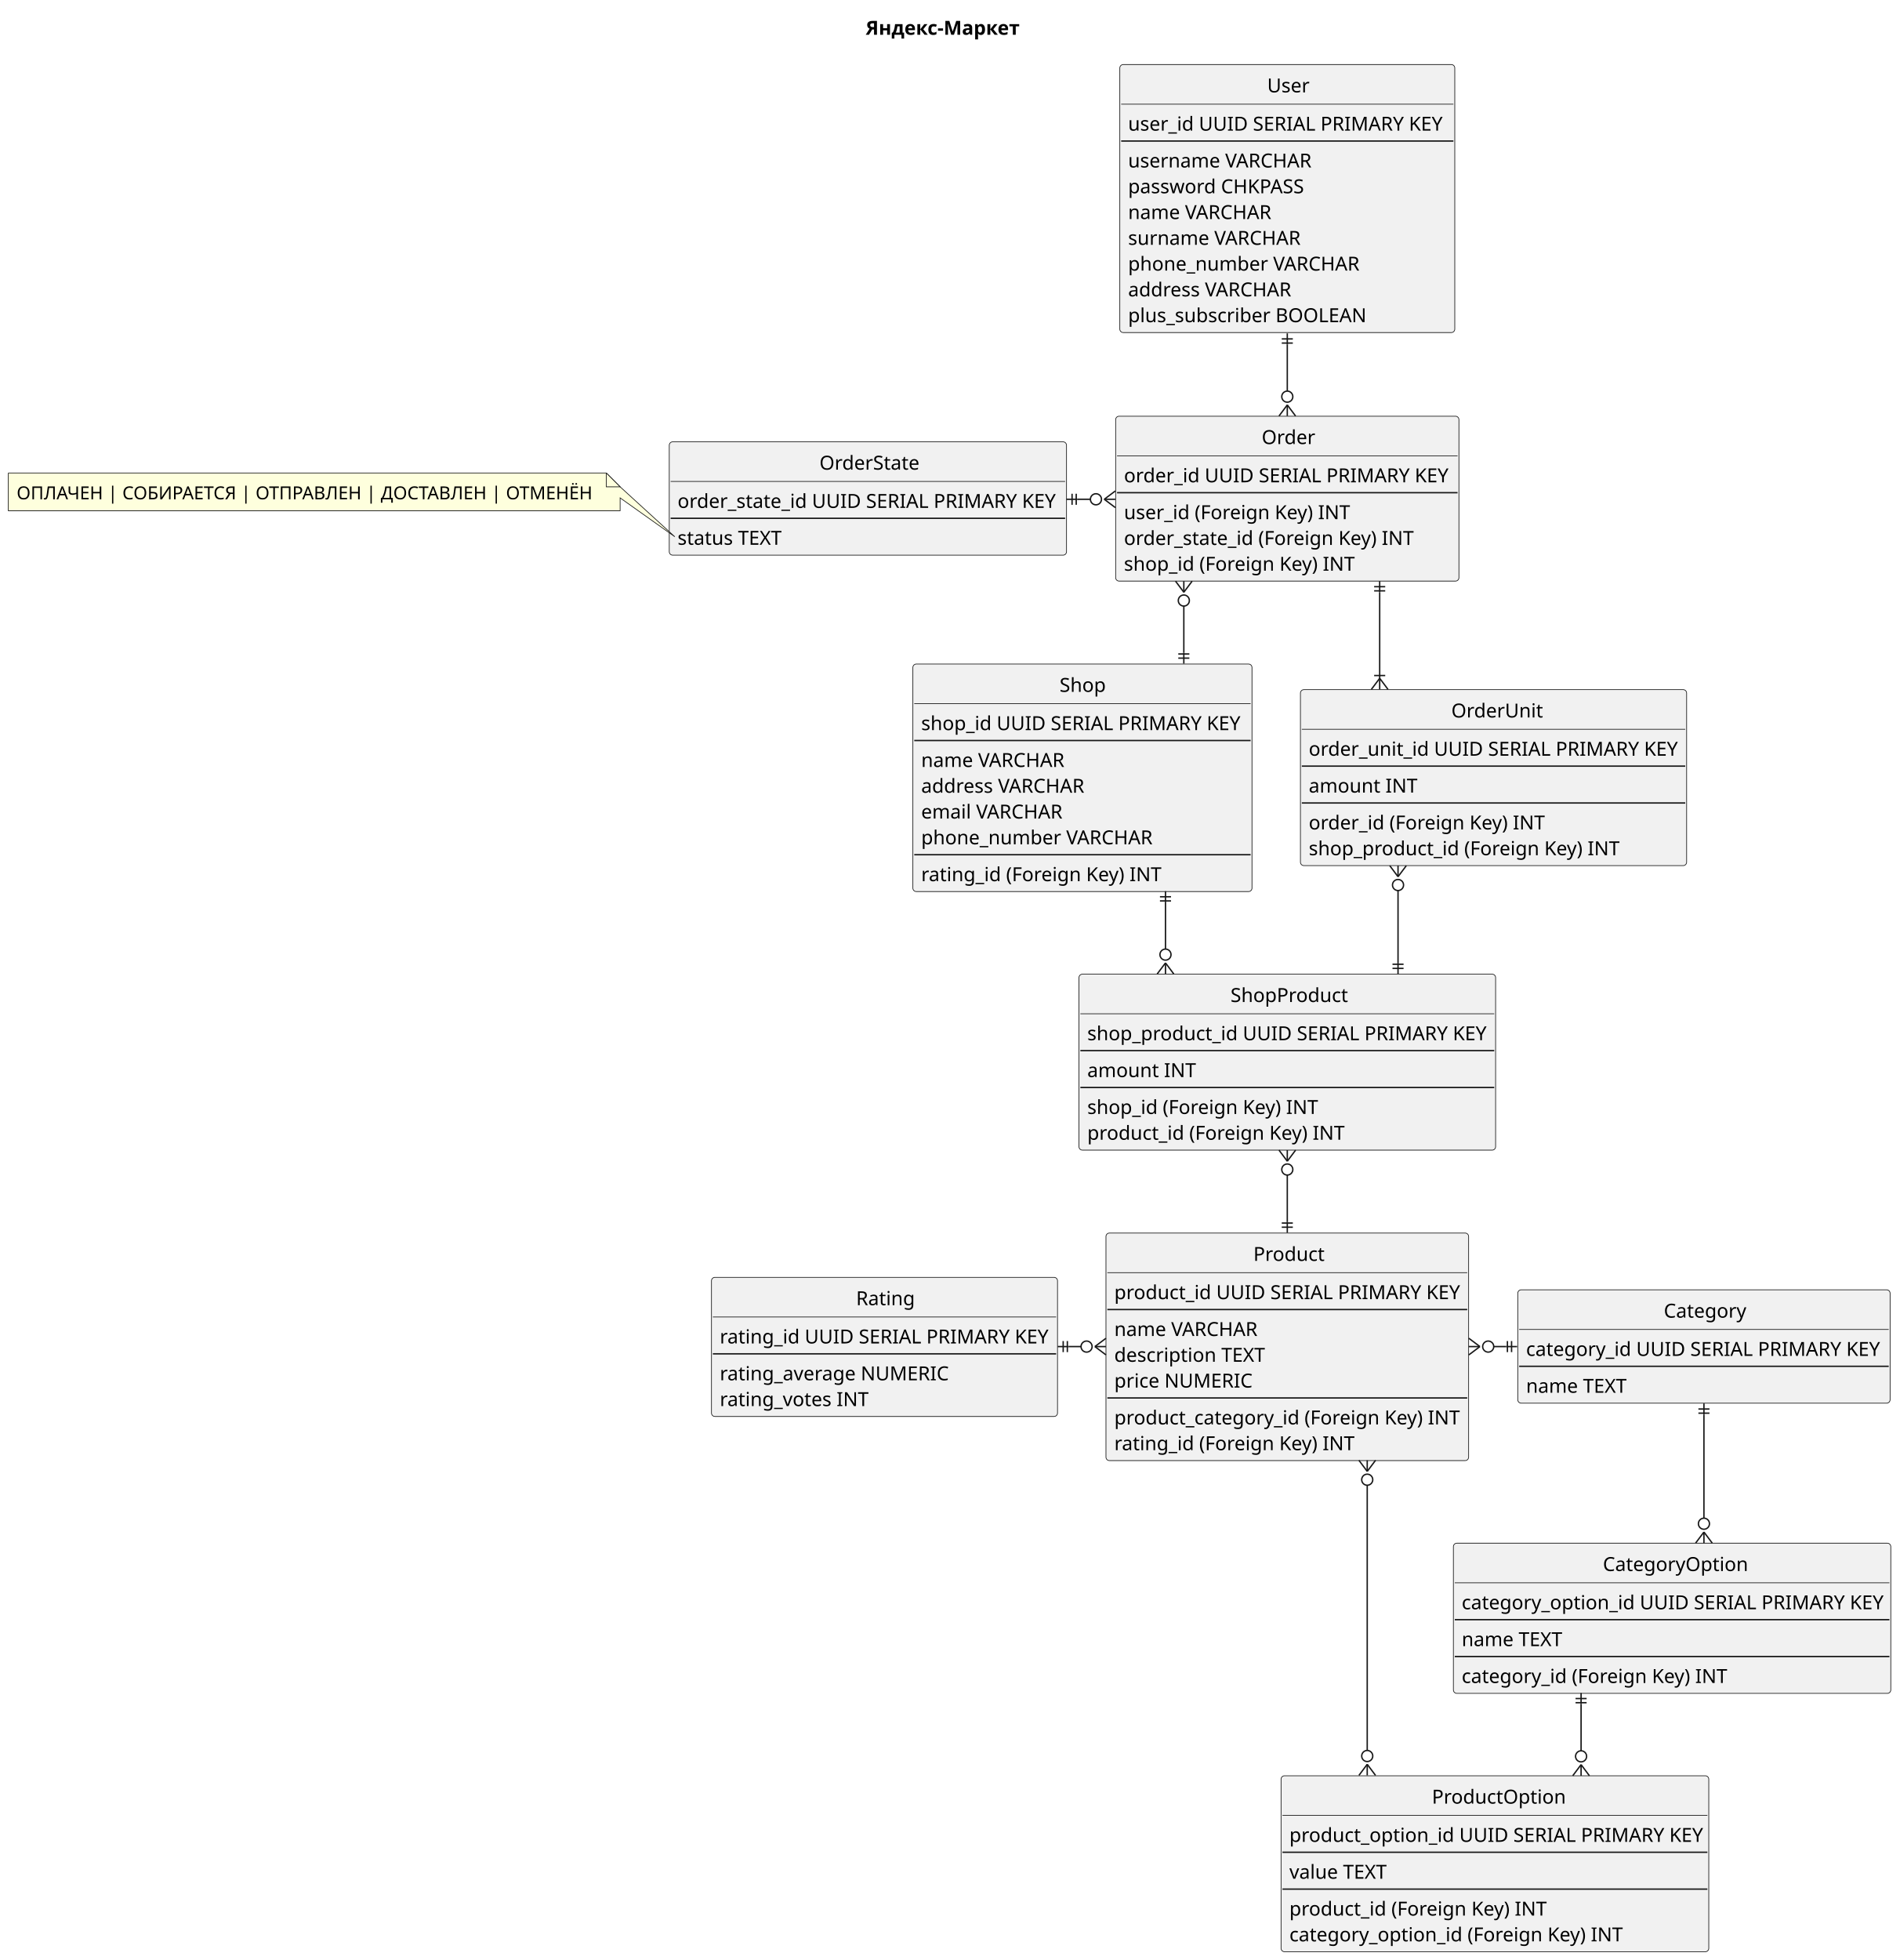
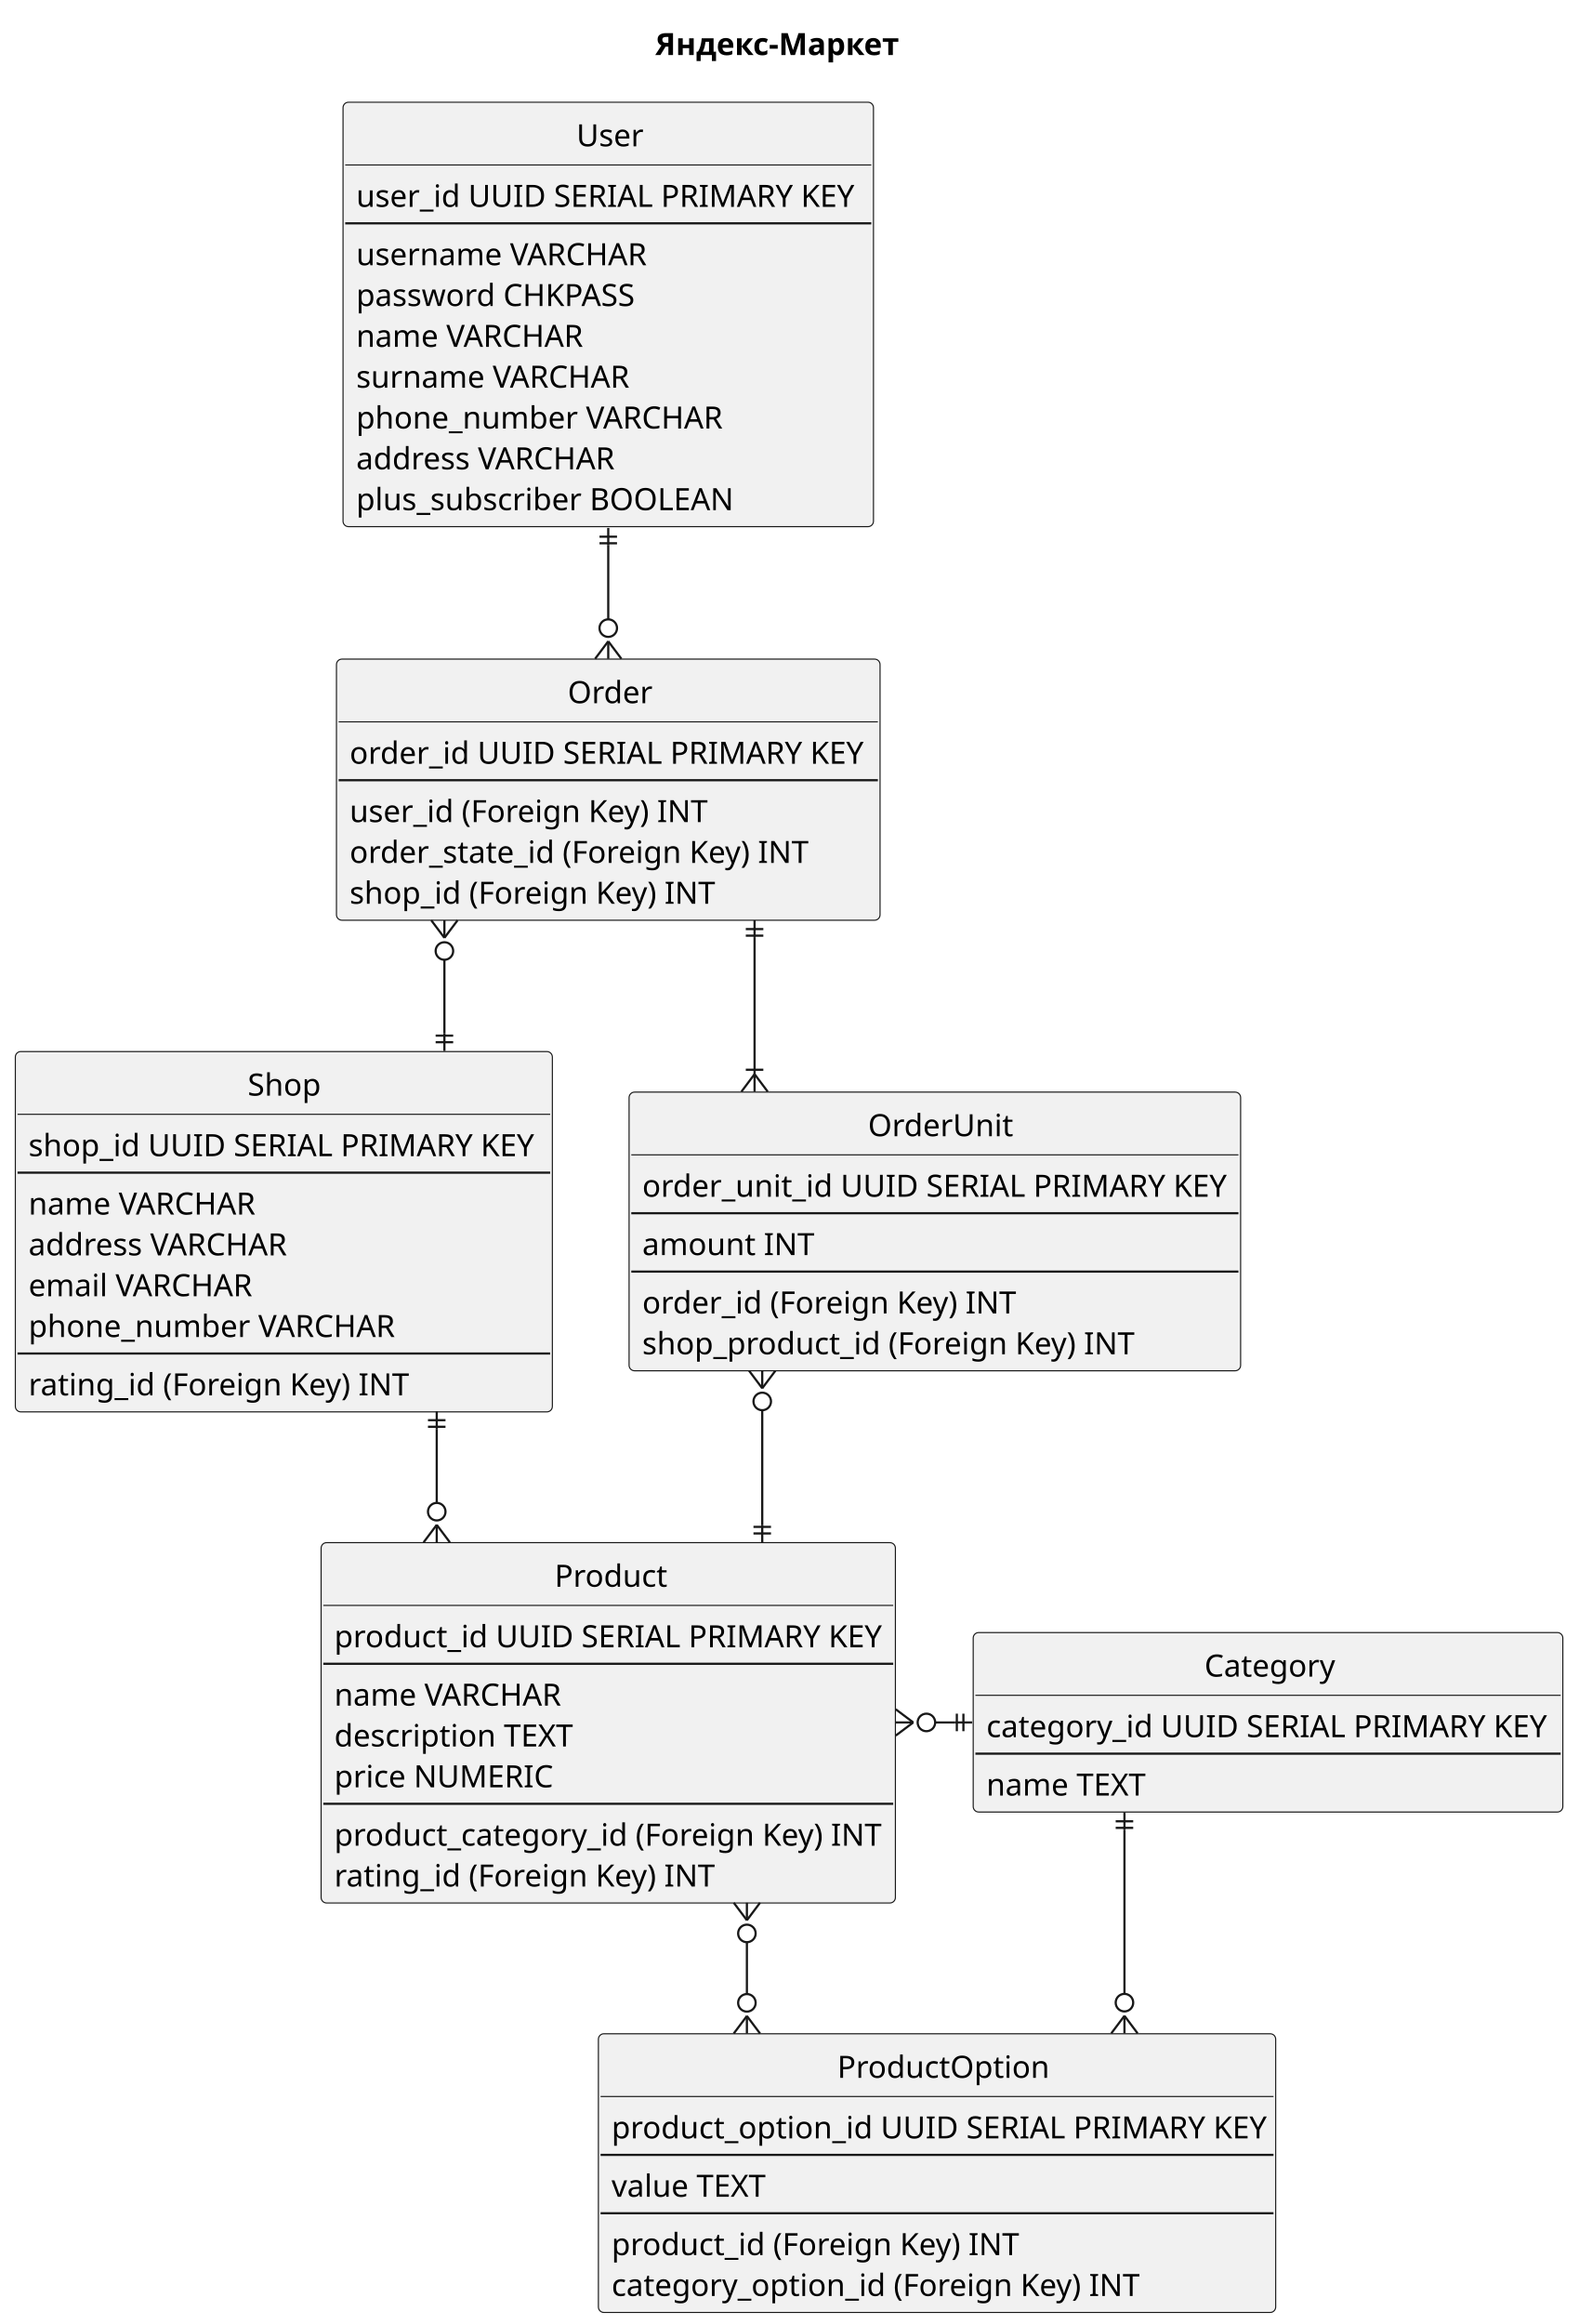
- <svg xmlns="http://www.w3.org/2000/svg" contentStyleType="text/css" height="722.16px" preserveAspectRatio="none" style="width:700px;height:722px;background:#FFFFFF;" version="1.1" viewBox="0 0 700 722" width="700.23px" zoomAndPan="magnify">
+ <svg xmlns="http://www.w3.org/2000/svg" contentStyleType="text/css" height="636.6px" preserveAspectRatio="none" style="width:432px;height:636px;background:#FFFFFF;" version="1.1" viewBox="0 0 432 636" width="432px" zoomAndPan="magnify">
  <defs />
  <g>
-     <text fill="#000000" font-family="sans-serif" font-size="7.14" font-weight="bold" lengthAdjust="spacing" textLength="55.08" x="319.005" y="12.805">Яндекс-Маркет</text>
+     <text fill="#000000" font-family="sans-serif" font-size="8.4" font-weight="bold" lengthAdjust="spacing" textLength="64.8" x="179.4" y="15.065">Яндекс-Маркет</text>
    <g id="elem_User">
-       <rect codeLine="6" fill="#F1F1F1" height="98.731" id="User" rx="1.275" ry="1.275" style="stroke:#181818;stroke-width:0.255;" width="123.42" x="412.59" y="23.777" />
-       <text fill="#000000" font-family="sans-serif" font-size="7.14" lengthAdjust="spacing" textLength="14.79" x="466.905" y="34.032">User</text>
-       <line style="stroke:#181818;stroke-width:0.255;" x1="413.1" x2="535.5" y1="38.373" y2="38.373" />
-       <text fill="#000000" font-family="sans-serif" font-size="7.14" lengthAdjust="spacing" textLength="117.3" x="415.65" y="48.118">user_id UUID SERIAL PRIMARY KEY</text>
-       <line style="stroke:#181818;stroke-width:0.51;" x1="413.1" x2="535.5" y1="51.95" y2="51.95" />
-       <text fill="#000000" font-family="sans-serif" font-size="7.14" lengthAdjust="spacing" textLength="67.83" x="415.65" y="61.695">username VARCHAR</text>
-       <text fill="#000000" font-family="sans-serif" font-size="7.14" lengthAdjust="spacing" textLength="65.28" x="415.65" y="71.192">password CHKPASS</text>
-       <text fill="#000000" font-family="sans-serif" font-size="7.14" lengthAdjust="spacing" textLength="53.55" x="415.65" y="80.689">name VARCHAR</text>
-       <text fill="#000000" font-family="sans-serif" font-size="7.14" lengthAdjust="spacing" textLength="63.75" x="415.65" y="90.185">surname VARCHAR</text>
-       <text fill="#000000" font-family="sans-serif" font-size="7.14" lengthAdjust="spacing" textLength="84.66" x="415.65" y="99.682">phone_number VARCHAR</text>
-       <text fill="#000000" font-family="sans-serif" font-size="7.14" lengthAdjust="spacing" textLength="61.71" x="415.65" y="109.179">address VARCHAR</text>
-       <text fill="#000000" font-family="sans-serif" font-size="7.14" lengthAdjust="spacing" textLength="86.7" x="415.65" y="118.676">plus_subscriber BOOLEAN</text>
+       <rect codeLine="6" fill="#F1F1F1" height="116.154" id="User" rx="1.5" ry="1.5" style="stroke:#181818;stroke-width:0.3;" width="145.2" x="93.9" y="27.973" />
+       <text fill="#000000" font-family="sans-serif" font-size="8.4" lengthAdjust="spacing" textLength="17.4" x="157.8" y="40.037">User</text>
+       <line style="stroke:#181818;stroke-width:0.3;" x1="94.5" x2="238.5" y1="45.145" y2="45.145" />
+       <text fill="#000000" font-family="sans-serif" font-size="8.4" lengthAdjust="spacing" textLength="138" x="97.5" y="56.61">user_id UUID SERIAL PRIMARY KEY</text>
+       <line style="stroke:#181818;stroke-width:0.6;" x1="94.5" x2="238.5" y1="61.118" y2="61.118" />
+       <text fill="#000000" font-family="sans-serif" font-size="8.4" lengthAdjust="spacing" textLength="79.8" x="97.5" y="72.582">username VARCHAR</text>
+       <text fill="#000000" font-family="sans-serif" font-size="8.4" lengthAdjust="spacing" textLength="76.8" x="97.5" y="83.755">password CHKPASS</text>
+       <text fill="#000000" font-family="sans-serif" font-size="8.4" lengthAdjust="spacing" textLength="63" x="97.5" y="94.928">name VARCHAR</text>
+       <text fill="#000000" font-family="sans-serif" font-size="8.4" lengthAdjust="spacing" textLength="75" x="97.5" y="106.1">surname VARCHAR</text>
+       <text fill="#000000" font-family="sans-serif" font-size="8.4" lengthAdjust="spacing" textLength="99.6" x="97.5" y="117.273">phone_number VARCHAR</text>
+       <text fill="#000000" font-family="sans-serif" font-size="8.4" lengthAdjust="spacing" textLength="72.6" x="97.5" y="128.446">address VARCHAR</text>
+       <text fill="#000000" font-family="sans-serif" font-size="8.4" lengthAdjust="spacing" textLength="102" x="97.5" y="139.618">plus_subscriber BOOLEAN</text>
    </g>
    <g id="elem_Order">
-       <rect codeLine="18" fill="#F1F1F1" height="60.744" id="Order" rx="1.275" ry="1.275" style="stroke:#181818;stroke-width:0.255;" width="126.48" x="411.06" y="153.317" />
-       <text fill="#000000" font-family="sans-serif" font-size="7.14" lengthAdjust="spacing" textLength="18.87" x="464.865" y="163.571">Order</text>
-       <line style="stroke:#181818;stroke-width:0.255;" x1="411.57" x2="537.03" y1="167.913" y2="167.913" />
-       <text fill="#000000" font-family="sans-serif" font-size="7.14" lengthAdjust="spacing" textLength="120.36" x="414.12" y="177.658">order_id UUID SERIAL PRIMARY KEY</text>
-       <line style="stroke:#181818;stroke-width:0.51;" x1="411.57" x2="537.03" y1="181.49" y2="181.49" />
-       <text fill="#000000" font-family="sans-serif" font-size="7.14" lengthAdjust="spacing" textLength="83.13" x="414.12" y="191.235">user_id (Foreign Key) INT</text>
-       <text fill="#000000" font-family="sans-serif" font-size="7.14" lengthAdjust="spacing" textLength="106.08" x="414.12" y="200.732">order_state_id (Foreign Key) INT</text>
-       <text fill="#000000" font-family="sans-serif" font-size="7.14" lengthAdjust="spacing" textLength="84.66" x="414.12" y="210.229">shop_id (Foreign Key) INT</text>
+       <rect codeLine="18" fill="#F1F1F1" height="71.463" id="Order" rx="1.5" ry="1.5" style="stroke:#181818;stroke-width:0.3;" width="148.8" x="92.1" y="180.373" />
+       <text fill="#000000" font-family="sans-serif" font-size="8.4" lengthAdjust="spacing" textLength="22.2" x="155.4" y="192.437">Order</text>
+       <line style="stroke:#181818;stroke-width:0.3;" x1="92.7" x2="240.3" y1="197.545" y2="197.545" />
+       <text fill="#000000" font-family="sans-serif" font-size="8.4" lengthAdjust="spacing" textLength="141.6" x="95.7" y="209.01">order_id UUID SERIAL PRIMARY KEY</text>
+       <line style="stroke:#181818;stroke-width:0.6;" x1="92.7" x2="240.3" y1="213.518" y2="213.518" />
+       <text fill="#000000" font-family="sans-serif" font-size="8.4" lengthAdjust="spacing" textLength="97.8" x="95.7" y="224.982">user_id (Foreign Key) INT</text>
+       <text fill="#000000" font-family="sans-serif" font-size="8.4" lengthAdjust="spacing" textLength="124.8" x="95.7" y="236.155">order_state_id (Foreign Key) INT</text>
+       <text fill="#000000" font-family="sans-serif" font-size="8.4" lengthAdjust="spacing" textLength="99.6" x="95.7" y="247.328">shop_id (Foreign Key) INT</text>
    </g>
-     <g id="elem_OrderState">
-       <rect codeLine="27" fill="#F1F1F1" height="41.75" id="OrderState" rx="1.275" ry="1.275" style="stroke:#181818;stroke-width:0.255;" width="146.37" x="246.585" y="162.752" />
-       <text fill="#000000" font-family="sans-serif" font-size="7.14" lengthAdjust="spacing" textLength="35.7" x="301.92" y="173.006">OrderState</text>
-       <line style="stroke:#181818;stroke-width:0.255;" x1="247.095" x2="392.445" y1="177.349" y2="177.349" />
-       <text fill="#000000" font-family="sans-serif" font-size="7.14" lengthAdjust="spacing" textLength="140.25" x="249.645" y="187.093">order_state_id UUID SERIAL PRIMARY KEY</text>
-       <line style="stroke:#181818;stroke-width:0.51;" x1="247.095" x2="392.445" y1="190.925" y2="190.925" />
-       <text fill="#000000" font-family="sans-serif" font-size="7.14" lengthAdjust="spacing" textLength="39.27" x="249.645" y="200.67">status TEXT</text>
-     </g>
-     <path d="M3.06,174.227 L3.06,188.145 A0,0 0 0 0 3.06,188.145 L228.48,188.145 A0,0 0 0 0 228.48,188.145 L228.48,183.407 L248.625,197.714 L228.48,179.327 L228.48,179.327 L223.38,174.227 L3.06,174.227 A0,0 0 0 0 3.06,174.227 " fill="#FEFFDD" style="stroke:#181818;stroke-width:0.255;" />
-     <path d="M223.38,174.227 L223.38,179.327 L228.48,179.327 L223.38,174.227 " fill="#FEFFDD" style="stroke:#181818;stroke-width:0.255;" />
-     <text fill="#000000" font-family="sans-serif" font-size="6.63" lengthAdjust="spacing" textLength="214.71" x="6.12" y="183.931">ОПЛАЧЕН | СОБИРАЕТСЯ | ОТПРАВЛЕН | ДОСТАВЛЕН | ОТМЕНЁН</text>
    <g id="elem_Shop">
-       <rect codeLine="36" fill="#F1F1F1" height="83.817" id="Shop" rx="1.275" ry="1.275" style="stroke:#181818;stroke-width:0.255;" width="124.95" x="336.345" y="244.607" />
-       <text fill="#000000" font-family="sans-serif" font-size="7.14" lengthAdjust="spacing" textLength="16.83" x="390.405" y="254.862">Shop</text>
-       <line style="stroke:#181818;stroke-width:0.255;" x1="336.855" x2="460.785" y1="259.204" y2="259.204" />
-       <text fill="#000000" font-family="sans-serif" font-size="7.14" lengthAdjust="spacing" textLength="118.83" x="339.405" y="268.948">shop_id UUID SERIAL PRIMARY KEY</text>
-       <line style="stroke:#181818;stroke-width:0.51;" x1="336.855" x2="460.785" y1="272.78" y2="272.78" />
-       <text fill="#000000" font-family="sans-serif" font-size="7.14" lengthAdjust="spacing" textLength="53.55" x="339.405" y="282.525">name VARCHAR</text>
-       <text fill="#000000" font-family="sans-serif" font-size="7.14" lengthAdjust="spacing" textLength="61.71" x="339.405" y="292.022">address VARCHAR</text>
-       <text fill="#000000" font-family="sans-serif" font-size="7.14" lengthAdjust="spacing" textLength="52.53" x="339.405" y="301.519">email VARCHAR</text>
-       <text fill="#000000" font-family="sans-serif" font-size="7.14" lengthAdjust="spacing" textLength="84.66" x="339.405" y="311.015">phone_number VARCHAR</text>
-       <line style="stroke:#181818;stroke-width:0.51;" x1="336.855" x2="460.785" y1="314.847" y2="314.847" />
-       <text fill="#000000" font-family="sans-serif" font-size="7.14" lengthAdjust="spacing" textLength="87.21" x="339.405" y="324.592">rating_id (Foreign Key) INT</text>
-     </g>
-     <g id="elem_ShopProduct">
-       <rect codeLine="47" fill="#F1F1F1" height="64.824" id="ShopProduct" rx="1.275" ry="1.275" style="stroke:#181818;stroke-width:0.255;" width="153.51" x="397.545" y="358.847" />
-       <text fill="#000000" font-family="sans-serif" font-size="7.14" lengthAdjust="spacing" textLength="41.82" x="453.39" y="369.101">ShopProduct</text>
-       <line style="stroke:#181818;stroke-width:0.255;" x1="398.055" x2="550.545" y1="373.443" y2="373.443" />
-       <text fill="#000000" font-family="sans-serif" font-size="7.14" lengthAdjust="spacing" textLength="147.39" x="400.605" y="383.188">shop_product_id UUID SERIAL PRIMARY KEY</text>
-       <line style="stroke:#181818;stroke-width:0.51;" x1="398.055" x2="550.545" y1="387.02" y2="387.02" />
-       <text fill="#000000" font-family="sans-serif" font-size="7.14" lengthAdjust="spacing" textLength="36.72" x="400.605" y="396.765">amount INT</text>
-       <line style="stroke:#181818;stroke-width:0.51;" x1="398.055" x2="550.545" y1="400.597" y2="400.597" />
-       <text fill="#000000" font-family="sans-serif" font-size="7.14" lengthAdjust="spacing" textLength="84.66" x="400.605" y="410.342">shop_id (Foreign Key) INT</text>
-       <text fill="#000000" font-family="sans-serif" font-size="7.14" lengthAdjust="spacing" textLength="93.33" x="400.605" y="419.839">product_id (Foreign Key) INT</text>
+       <rect codeLine="26" fill="#F1F1F1" height="98.609" id="Shop" rx="1.5" ry="1.5" style="stroke:#181818;stroke-width:0.3;" width="147" x="4.2" y="287.773" />
+       <text fill="#000000" font-family="sans-serif" font-size="8.4" lengthAdjust="spacing" textLength="19.8" x="67.8" y="299.837">Shop</text>
+       <line style="stroke:#181818;stroke-width:0.3;" x1="4.8" x2="150.6" y1="304.945" y2="304.945" />
+       <text fill="#000000" font-family="sans-serif" font-size="8.4" lengthAdjust="spacing" textLength="139.8" x="7.8" y="316.41">shop_id UUID SERIAL PRIMARY KEY</text>
+       <line style="stroke:#181818;stroke-width:0.6;" x1="4.8" x2="150.6" y1="320.918" y2="320.918" />
+       <text fill="#000000" font-family="sans-serif" font-size="8.4" lengthAdjust="spacing" textLength="63" x="7.8" y="332.382">name VARCHAR</text>
+       <text fill="#000000" font-family="sans-serif" font-size="8.4" lengthAdjust="spacing" textLength="72.6" x="7.8" y="343.555">address VARCHAR</text>
+       <text fill="#000000" font-family="sans-serif" font-size="8.4" lengthAdjust="spacing" textLength="61.8" x="7.8" y="354.728">email VARCHAR</text>
+       <text fill="#000000" font-family="sans-serif" font-size="8.4" lengthAdjust="spacing" textLength="99.6" x="7.8" y="365.9">phone_number VARCHAR</text>
+       <line style="stroke:#181818;stroke-width:0.6;" x1="4.8" x2="150.6" y1="370.409" y2="370.409" />
+       <text fill="#000000" font-family="sans-serif" font-size="8.4" lengthAdjust="spacing" textLength="102.6" x="7.8" y="381.873">rating_id (Foreign Key) INT</text>
    </g>
    <g id="elem_OrderUnit">
-       <rect codeLine="56" fill="#F1F1F1" height="64.824" id="OrderUnit" rx="1.275" ry="1.275" style="stroke:#181818;stroke-width:0.255;" width="142.29" x="479.145" y="254.042" />
-       <text fill="#000000" font-family="sans-serif" font-size="7.14" lengthAdjust="spacing" textLength="31.11" x="534.735" y="264.296">OrderUnit</text>
-       <line style="stroke:#181818;stroke-width:0.255;" x1="479.655" x2="620.925" y1="268.639" y2="268.639" />
-       <text fill="#000000" font-family="sans-serif" font-size="7.14" lengthAdjust="spacing" textLength="136.17" x="482.205" y="278.383">order_unit_id UUID SERIAL PRIMARY KEY</text>
-       <line style="stroke:#181818;stroke-width:0.51;" x1="479.655" x2="620.925" y1="282.215" y2="282.215" />
-       <text fill="#000000" font-family="sans-serif" font-size="7.14" lengthAdjust="spacing" textLength="36.72" x="482.205" y="291.96">amount INT</text>
-       <line style="stroke:#181818;stroke-width:0.51;" x1="479.655" x2="620.925" y1="295.792" y2="295.792" />
-       <text fill="#000000" font-family="sans-serif" font-size="7.14" lengthAdjust="spacing" textLength="86.19" x="482.205" y="305.537">order_id (Foreign Key) INT</text>
-       <text fill="#000000" font-family="sans-serif" font-size="7.14" lengthAdjust="spacing" textLength="113.22" x="482.205" y="315.034">shop_product_id (Foreign Key) INT</text>
+       <rect codeLine="37" fill="#F1F1F1" height="76.263" id="OrderUnit" rx="1.5" ry="1.5" style="stroke:#181818;stroke-width:0.3;" width="167.4" x="172.2" y="298.873" />
+       <text fill="#000000" font-family="sans-serif" font-size="8.4" lengthAdjust="spacing" textLength="36.6" x="237.6" y="310.937">OrderUnit</text>
+       <line style="stroke:#181818;stroke-width:0.3;" x1="172.8" x2="339" y1="316.045" y2="316.045" />
+       <text fill="#000000" font-family="sans-serif" font-size="8.4" lengthAdjust="spacing" textLength="160.2" x="175.8" y="327.51">order_unit_id UUID SERIAL PRIMARY KEY</text>
+       <line style="stroke:#181818;stroke-width:0.6;" x1="172.8" x2="339" y1="332.018" y2="332.018" />
+       <text fill="#000000" font-family="sans-serif" font-size="8.4" lengthAdjust="spacing" textLength="43.2" x="175.8" y="343.482">amount INT</text>
+       <line style="stroke:#181818;stroke-width:0.6;" x1="172.8" x2="339" y1="347.991" y2="347.991" />
+       <text fill="#000000" font-family="sans-serif" font-size="8.4" lengthAdjust="spacing" textLength="101.4" x="175.8" y="359.455">order_id (Foreign Key) INT</text>
+       <text fill="#000000" font-family="sans-serif" font-size="8.4" lengthAdjust="spacing" textLength="133.2" x="175.8" y="370.628">shop_product_id (Foreign Key) INT</text>
    </g>
    <g id="elem_Product">
-       <rect codeLine="65" fill="#F1F1F1" height="83.817" id="Product" rx="1.275" ry="1.275" style="stroke:#181818;stroke-width:0.255;" width="133.62" x="407.49" y="454.217" />
-       <text fill="#000000" font-family="sans-serif" font-size="7.14" lengthAdjust="spacing" textLength="24.99" x="461.805" y="464.471">Product</text>
-       <line style="stroke:#181818;stroke-width:0.255;" x1="408" x2="540.6" y1="468.813" y2="468.813" />
-       <text fill="#000000" font-family="sans-serif" font-size="7.14" lengthAdjust="spacing" textLength="127.5" x="410.55" y="478.558">product_id UUID SERIAL PRIMARY KEY</text>
-       <line style="stroke:#181818;stroke-width:0.51;" x1="408" x2="540.6" y1="482.39" y2="482.39" />
-       <text fill="#000000" font-family="sans-serif" font-size="7.14" lengthAdjust="spacing" textLength="53.55" x="410.55" y="492.135">name VARCHAR</text>
-       <text fill="#000000" font-family="sans-serif" font-size="7.14" lengthAdjust="spacing" textLength="55.08" x="410.55" y="501.632">description TEXT</text>
-       <text fill="#000000" font-family="sans-serif" font-size="7.14" lengthAdjust="spacing" textLength="48.96" x="410.55" y="511.129">price NUMERIC</text>
-       <line style="stroke:#181818;stroke-width:0.51;" x1="408" x2="540.6" y1="514.961" y2="514.961" />
-       <text fill="#000000" font-family="sans-serif" font-size="7.14" lengthAdjust="spacing" textLength="125.46" x="410.55" y="524.705">product_category_id (Foreign Key) INT</text>
-       <text fill="#000000" font-family="sans-serif" font-size="7.14" lengthAdjust="spacing" textLength="87.21" x="410.55" y="534.202">rating_id (Foreign Key) INT</text>
+       <rect codeLine="46" fill="#F1F1F1" height="98.609" id="Product" rx="1.5" ry="1.5" style="stroke:#181818;stroke-width:0.3;" width="157.2" x="87.9" y="422.173" />
+       <text fill="#000000" font-family="sans-serif" font-size="8.4" lengthAdjust="spacing" textLength="29.4" x="151.8" y="434.237">Product</text>
+       <line style="stroke:#181818;stroke-width:0.3;" x1="88.5" x2="244.5" y1="439.345" y2="439.345" />
+       <text fill="#000000" font-family="sans-serif" font-size="8.4" lengthAdjust="spacing" textLength="150" x="91.5" y="450.81">product_id UUID SERIAL PRIMARY KEY</text>
+       <line style="stroke:#181818;stroke-width:0.6;" x1="88.5" x2="244.5" y1="455.318" y2="455.318" />
+       <text fill="#000000" font-family="sans-serif" font-size="8.4" lengthAdjust="spacing" textLength="63" x="91.5" y="466.782">name VARCHAR</text>
+       <text fill="#000000" font-family="sans-serif" font-size="8.4" lengthAdjust="spacing" textLength="64.8" x="91.5" y="477.955">description TEXT</text>
+       <text fill="#000000" font-family="sans-serif" font-size="8.4" lengthAdjust="spacing" textLength="57.6" x="91.5" y="489.128">price NUMERIC</text>
+       <line style="stroke:#181818;stroke-width:0.6;" x1="88.5" x2="244.5" y1="493.636" y2="493.636" />
+       <text fill="#000000" font-family="sans-serif" font-size="8.4" lengthAdjust="spacing" textLength="147.6" x="91.5" y="505.1">product_category_id (Foreign Key) INT</text>
+       <text fill="#000000" font-family="sans-serif" font-size="8.4" lengthAdjust="spacing" textLength="102.6" x="91.5" y="516.273">rating_id (Foreign Key) INT</text>
    </g>
    <g id="elem_Category">
-       <rect codeLine="76" fill="#F1F1F1" height="41.75" id="Category" rx="1.275" ry="1.275" style="stroke:#181818;stroke-width:0.255;" width="137.19" x="559.215" y="475.127" />
-       <text fill="#000000" font-family="sans-serif" font-size="7.14" lengthAdjust="spacing" textLength="29.58" x="613.02" y="485.382">Category</text>
-       <line style="stroke:#181818;stroke-width:0.255;" x1="559.725" x2="695.895" y1="489.724" y2="489.724" />
-       <text fill="#000000" font-family="sans-serif" font-size="7.14" lengthAdjust="spacing" textLength="131.07" x="562.275" y="499.468">category_id UUID SERIAL PRIMARY KEY</text>
-       <line style="stroke:#181818;stroke-width:0.51;" x1="559.725" x2="695.895" y1="503.3" y2="503.3" />
-       <text fill="#000000" font-family="sans-serif" font-size="7.14" lengthAdjust="spacing" textLength="37.74" x="562.275" y="513.045">name TEXT</text>
-     </g>
-     <g id="elem_CategoryOption">
-       <rect codeLine="82" fill="#F1F1F1" height="55.327" id="CategoryOption" rx="1.275" ry="1.275" style="stroke:#181818;stroke-width:0.255;" width="161.16" x="535.5" y="568.457" />
-       <text fill="#000000" font-family="sans-serif" font-size="7.14" lengthAdjust="spacing" textLength="51" x="590.58" y="578.712">CategoryOption</text>
-       <line style="stroke:#181818;stroke-width:0.255;" x1="536.01" x2="696.15" y1="583.053" y2="583.053" />
-       <text fill="#000000" font-family="sans-serif" font-size="7.14" lengthAdjust="spacing" textLength="155.04" x="538.56" y="592.798">category_option_id UUID SERIAL PRIMARY KEY</text>
-       <line style="stroke:#181818;stroke-width:0.51;" x1="536.01" x2="696.15" y1="596.63" y2="596.63" />
-       <text fill="#000000" font-family="sans-serif" font-size="7.14" lengthAdjust="spacing" textLength="37.74" x="538.56" y="606.375">name TEXT</text>
-       <line style="stroke:#181818;stroke-width:0.51;" x1="536.01" x2="696.15" y1="610.207" y2="610.207" />
-       <text fill="#000000" font-family="sans-serif" font-size="7.14" lengthAdjust="spacing" textLength="96.9" x="538.56" y="619.952">category_id (Foreign Key) INT</text>
+       <rect codeLine="57" fill="#F1F1F1" height="49.118" id="Category" rx="1.5" ry="1.5" style="stroke:#181818;stroke-width:0.3;" width="161.4" x="266.4" y="446.773" />
+       <text fill="#000000" font-family="sans-serif" font-size="8.4" lengthAdjust="spacing" textLength="34.8" x="329.7" y="458.837">Category</text>
+       <line style="stroke:#181818;stroke-width:0.3;" x1="267" x2="427.2" y1="463.945" y2="463.945" />
+       <text fill="#000000" font-family="sans-serif" font-size="8.4" lengthAdjust="spacing" textLength="154.2" x="270" y="475.41">category_id UUID SERIAL PRIMARY KEY</text>
+       <line style="stroke:#181818;stroke-width:0.6;" x1="267" x2="427.2" y1="479.918" y2="479.918" />
+       <text fill="#000000" font-family="sans-serif" font-size="8.4" lengthAdjust="spacing" textLength="44.4" x="270" y="491.382">name TEXT</text>
    </g>
    <g id="elem_ProductOption">
-       <rect codeLine="90" fill="#F1F1F1" height="64.824" id="ProductOption" rx="1.275" ry="1.275" style="stroke:#181818;stroke-width:0.255;" width="157.59" x="472.005" y="654.137" />
-       <text fill="#000000" font-family="sans-serif" font-size="7.14" lengthAdjust="spacing" textLength="46.41" x="527.595" y="664.391">ProductOption</text>
-       <line style="stroke:#181818;stroke-width:0.255;" x1="472.515" x2="629.085" y1="668.734" y2="668.734" />
-       <text fill="#000000" font-family="sans-serif" font-size="7.14" lengthAdjust="spacing" textLength="151.47" x="475.065" y="678.478">product_option_id UUID SERIAL PRIMARY KEY</text>
-       <line style="stroke:#181818;stroke-width:0.51;" x1="472.515" x2="629.085" y1="682.31" y2="682.31" />
-       <text fill="#000000" font-family="sans-serif" font-size="7.14" lengthAdjust="spacing" textLength="37.23" x="475.065" y="692.055">value TEXT</text>
-       <line style="stroke:#181818;stroke-width:0.51;" x1="472.515" x2="629.085" y1="695.887" y2="695.887" />
-       <text fill="#000000" font-family="sans-serif" font-size="7.14" lengthAdjust="spacing" textLength="93.33" x="475.065" y="705.632">product_id (Foreign Key) INT</text>
-       <text fill="#000000" font-family="sans-serif" font-size="7.14" lengthAdjust="spacing" textLength="120.87" x="475.065" y="715.129">category_option_id (Foreign Key) INT</text>
-     </g>
-     <g id="elem_Rating">
-       <rect codeLine="99" fill="#F1F1F1" height="51.247" id="Rating" rx="1.275" ry="1.275" style="stroke:#181818;stroke-width:0.255;" width="127.5" x="262.14" y="470.537" />
-       <text fill="#000000" font-family="sans-serif" font-size="7.14" lengthAdjust="spacing" textLength="20.91" x="315.435" y="480.791">Rating</text>
-       <line style="stroke:#181818;stroke-width:0.255;" x1="262.65" x2="389.13" y1="485.134" y2="485.134" />
-       <text fill="#000000" font-family="sans-serif" font-size="7.14" lengthAdjust="spacing" textLength="121.38" x="265.2" y="494.878">rating_id UUID SERIAL PRIMARY KEY</text>
-       <line style="stroke:#181818;stroke-width:0.51;" x1="262.65" x2="389.13" y1="498.71" y2="498.71" />
-       <text fill="#000000" font-family="sans-serif" font-size="7.14" lengthAdjust="spacing" textLength="82.11" x="265.2" y="508.455">rating_average NUMERIC</text>
-       <text fill="#000000" font-family="sans-serif" font-size="7.14" lengthAdjust="spacing" textLength="52.53" x="265.2" y="517.952">rating_votes INT</text>
+       <rect codeLine="63" fill="#F1F1F1" height="76.263" id="ProductOption" rx="1.5" ry="1.5" style="stroke:#181818;stroke-width:0.3;" width="185.4" x="163.8" y="556.573" />
+       <text fill="#000000" font-family="sans-serif" font-size="8.4" lengthAdjust="spacing" textLength="54.6" x="229.2" y="568.637">ProductOption</text>
+       <line style="stroke:#181818;stroke-width:0.3;" x1="164.4" x2="348.6" y1="573.745" y2="573.745" />
+       <text fill="#000000" font-family="sans-serif" font-size="8.4" lengthAdjust="spacing" textLength="178.2" x="167.4" y="585.21">product_option_id UUID SERIAL PRIMARY KEY</text>
+       <line style="stroke:#181818;stroke-width:0.6;" x1="164.4" x2="348.6" y1="589.718" y2="589.718" />
+       <text fill="#000000" font-family="sans-serif" font-size="8.4" lengthAdjust="spacing" textLength="43.8" x="167.4" y="601.182">value TEXT</text>
+       <line style="stroke:#181818;stroke-width:0.6;" x1="164.4" x2="348.6" y1="605.691" y2="605.691" />
+       <text fill="#000000" font-family="sans-serif" font-size="8.4" lengthAdjust="spacing" textLength="109.8" x="167.4" y="617.155">product_id (Foreign Key) INT</text>
+       <text fill="#000000" font-family="sans-serif" font-size="8.4" lengthAdjust="spacing" textLength="142.2" x="167.4" y="628.328">category_option_id (Foreign Key) INT</text>
    </g>
    <g id="link_Product_Category">
-       <path codeLine="106" d="M550.366,496.037 C556.262,496.037 548.979,496.037 554.895,496.037 " fill="none" id="Product-Category" style="stroke:#181818;stroke-width:0.51;" />
-       <line style="stroke:#181818;stroke-width:0.51;" x1="545.266" x2="541.187" y1="496.037" y2="499.097" />
-       <line style="stroke:#181818;stroke-width:0.51;" x1="545.266" x2="541.187" y1="496.037" y2="492.977" />
-       <line style="stroke:#181818;stroke-width:0.51;" x1="545.266" x2="541.187" y1="496.037" y2="496.037" />
-       <ellipse cx="548.327" cy="496.037" fill="none" rx="2.04" ry="2.04" style="stroke:#181818;stroke-width:0.51;" />
-       <line style="stroke:#181818;stroke-width:0.51;" x1="556.935" x2="556.935" y1="493.997" y2="498.077" />
-       <line style="stroke:#181818;stroke-width:0.51;" x1="555.405" x2="555.405" y1="493.997" y2="498.077" />
-       <line style="stroke:#181818;stroke-width:0.51;" x1="554.895" x2="558.975" y1="496.037" y2="496.037" />
+       <path codeLine="73" d="M255.99,471.373 C262.926,471.373 254.358,471.373 261.318,471.373 " fill="none" id="Product-Category" style="stroke:#181818;stroke-width:0.6;" />
+       <line style="stroke:#181818;stroke-width:0.6;" x1="249.99" x2="245.19" y1="471.373" y2="474.973" />
+       <line style="stroke:#181818;stroke-width:0.6;" x1="249.99" x2="245.19" y1="471.373" y2="467.773" />
+       <line style="stroke:#181818;stroke-width:0.6;" x1="249.99" x2="245.19" y1="471.373" y2="471.373" />
+       <ellipse cx="253.59" cy="471.373" fill="none" rx="2.4" ry="2.4" style="stroke:#181818;stroke-width:0.6;" />
+       <line style="stroke:#181818;stroke-width:0.6;" x1="263.718" x2="263.718" y1="468.973" y2="473.773" />
+       <line style="stroke:#181818;stroke-width:0.6;" x1="261.918" x2="261.918" y1="468.973" y2="473.773" />
+       <line style="stroke:#181818;stroke-width:0.6;" x1="261.318" x2="266.118" y1="471.373" y2="471.373" />
    </g>
-     <g id="link_Rating_Product">
-       <path codeLine="107" d="M393.771,496.037 C399.661,496.037 392.384,496.037 398.305,496.037 " fill="none" id="Rating-Product" style="stroke:#181818;stroke-width:0.51;" />
-       <line style="stroke:#181818;stroke-width:0.51;" x1="391.731" x2="391.731" y1="498.077" y2="493.997" />
-       <line style="stroke:#181818;stroke-width:0.51;" x1="393.261" x2="393.261" y1="498.077" y2="493.997" />
-       <line style="stroke:#181818;stroke-width:0.51;" x1="393.771" x2="389.691" y1="496.037" y2="496.037" />
-       <line style="stroke:#181818;stroke-width:0.51;" x1="403.405" x2="407.485" y1="496.037" y2="492.977" />
-       <line style="stroke:#181818;stroke-width:0.51;" x1="403.405" x2="407.485" y1="496.037" y2="499.097" />
-       <line style="stroke:#181818;stroke-width:0.51;" x1="403.405" x2="407.485" y1="496.037" y2="496.037" />
-       <ellipse cx="400.345" cy="496.037" fill="none" rx="2.04" ry="2.04" style="stroke:#181818;stroke-width:0.51;" />
-     </g>
-     <g id="link_Category_CategoryOption">
-       <path codeLine="108" d="M627.81,521.073 C627.81,536.016 627.81,542.992 627.81,559.246 " fill="none" id="Category-CategoryOption" style="stroke:#181818;stroke-width:0.51;" />
-       <line style="stroke:#181818;stroke-width:0.51;" x1="625.77" x2="629.85" y1="519.033" y2="519.033" />
-       <line style="stroke:#181818;stroke-width:0.51;" x1="625.77" x2="629.85" y1="520.563" y2="520.563" />
-       <line style="stroke:#181818;stroke-width:0.51;" x1="627.81" x2="627.81" y1="521.073" y2="516.993" />
-       <line style="stroke:#181818;stroke-width:0.51;" x1="627.81" x2="630.87" y1="564.346" y2="568.426" />
-       <line style="stroke:#181818;stroke-width:0.51;" x1="627.81" x2="624.75" y1="564.346" y2="568.426" />
-       <line style="stroke:#181818;stroke-width:0.51;" x1="627.81" x2="627.81" y1="564.346" y2="568.426" />
-       <ellipse cx="627.81" cy="561.286" fill="none" rx="2.04" ry="2.04" style="stroke:#181818;stroke-width:0.51;" />
-     </g>
-     <g id="link_CategoryOption_ProductOption">
-       <path codeLine="109" d="M582.548,627.729 C582.548,637.348 582.548,634.966 582.548,644.936 " fill="none" id="CategoryOption-ProductOption" style="stroke:#181818;stroke-width:0.51;" />
-       <line style="stroke:#181818;stroke-width:0.51;" x1="580.508" x2="584.587" y1="625.689" y2="625.689" />
-       <line style="stroke:#181818;stroke-width:0.51;" x1="580.508" x2="584.587" y1="627.219" y2="627.219" />
-       <line style="stroke:#181818;stroke-width:0.51;" x1="582.548" x2="582.548" y1="627.729" y2="623.649" />
-       <line style="stroke:#181818;stroke-width:0.51;" x1="582.548" x2="585.607" y1="650.036" y2="654.116" />
-       <line style="stroke:#181818;stroke-width:0.51;" x1="582.548" x2="579.487" y1="650.036" y2="654.116" />
-       <line style="stroke:#181818;stroke-width:0.51;" x1="582.548" x2="582.548" y1="650.036" y2="654.116" />
-       <ellipse cx="582.548" cy="646.976" fill="none" rx="2.04" ry="2.04" style="stroke:#181818;stroke-width:0.51;" />
+     <g id="link_Category_ProductOption">
+       <path codeLine="74" d="M307.8,500.827 C307.8,518.119 307.8,525.967 307.8,545.659 " fill="none" id="Category-ProductOption" style="stroke:#181818;stroke-width:0.6;" />
+       <line style="stroke:#181818;stroke-width:0.6;" x1="305.4" x2="310.2" y1="498.427" y2="498.427" />
+       <line style="stroke:#181818;stroke-width:0.6;" x1="305.4" x2="310.2" y1="500.227" y2="500.227" />
+       <line style="stroke:#181818;stroke-width:0.6;" x1="307.8" x2="307.8" y1="500.827" y2="496.027" />
+       <line style="stroke:#181818;stroke-width:0.6;" x1="307.8" x2="311.4" y1="551.659" y2="556.459" />
+       <line style="stroke:#181818;stroke-width:0.6;" x1="307.8" x2="304.2" y1="551.659" y2="556.459" />
+       <line style="stroke:#181818;stroke-width:0.6;" x1="307.8" x2="307.8" y1="551.659" y2="556.459" />
+       <ellipse cx="307.8" cy="548.059" fill="none" rx="2.4" ry="2.4" style="stroke:#181818;stroke-width:0.6;" />
    </g>
    <g id="link_ProductOption_Product">
-       <path codeLine="110" d="M503.752,644.814 C503.752,612.776 503.752,582.058 503.752,547.113 " fill="none" id="ProductOption-Product" style="stroke:#181818;stroke-width:0.51;" />
-       <line style="stroke:#181818;stroke-width:0.51;" x1="503.752" x2="506.812" y1="649.914" y2="653.994" />
-       <line style="stroke:#181818;stroke-width:0.51;" x1="503.752" x2="500.692" y1="649.914" y2="653.994" />
-       <line style="stroke:#181818;stroke-width:0.51;" x1="503.752" x2="503.752" y1="649.914" y2="653.994" />
-       <ellipse cx="503.752" cy="646.854" fill="none" rx="2.04" ry="2.04" style="stroke:#181818;stroke-width:0.51;" />
-       <line style="stroke:#181818;stroke-width:0.51;" x1="503.752" x2="500.692" y1="542.013" y2="537.933" />
-       <line style="stroke:#181818;stroke-width:0.51;" x1="503.752" x2="506.812" y1="542.013" y2="537.933" />
-       <line style="stroke:#181818;stroke-width:0.51;" x1="503.752" x2="503.752" y1="542.013" y2="537.933" />
-       <ellipse cx="503.752" cy="545.073" fill="none" rx="2.04" ry="2.04" style="stroke:#181818;stroke-width:0.51;" />
+       <path codeLine="75" d="M204.45,545.707 C204.45,534.391 204.45,543.433 204.45,531.511 " fill="none" id="ProductOption-Product" style="stroke:#181818;stroke-width:0.6;" />
+       <line style="stroke:#181818;stroke-width:0.6;" x1="204.45" x2="208.05" y1="551.707" y2="556.507" />
+       <line style="stroke:#181818;stroke-width:0.6;" x1="204.45" x2="200.85" y1="551.707" y2="556.507" />
+       <line style="stroke:#181818;stroke-width:0.6;" x1="204.45" x2="204.45" y1="551.707" y2="556.507" />
+       <ellipse cx="204.45" cy="548.107" fill="none" rx="2.4" ry="2.4" style="stroke:#181818;stroke-width:0.6;" />
+       <line style="stroke:#181818;stroke-width:0.6;" x1="204.45" x2="200.85" y1="525.511" y2="520.711" />
+       <line style="stroke:#181818;stroke-width:0.6;" x1="204.45" x2="208.05" y1="525.511" y2="520.711" />
+       <line style="stroke:#181818;stroke-width:0.6;" x1="204.45" x2="204.45" y1="525.511" y2="520.711" />
+       <ellipse cx="204.45" cy="529.111" fill="none" rx="2.4" ry="2.4" style="stroke:#181818;stroke-width:0.6;" />
    </g>
-     <g id="link_Shop_ShopProduct">
-       <path codeLine="111" d="M429.42,332.378 C429.42,342.527 429.42,339.967 429.42,349.606 " fill="none" id="Shop-ShopProduct" style="stroke:#181818;stroke-width:0.51;" />
-       <line style="stroke:#181818;stroke-width:0.51;" x1="427.38" x2="431.46" y1="330.338" y2="330.338" />
-       <line style="stroke:#181818;stroke-width:0.51;" x1="427.38" x2="431.46" y1="331.868" y2="331.868" />
-       <line style="stroke:#181818;stroke-width:0.51;" x1="429.42" x2="429.42" y1="332.378" y2="328.298" />
-       <line style="stroke:#181818;stroke-width:0.51;" x1="429.42" x2="432.48" y1="354.706" y2="358.786" />
-       <line style="stroke:#181818;stroke-width:0.51;" x1="429.42" x2="426.36" y1="354.706" y2="358.786" />
-       <line style="stroke:#181818;stroke-width:0.51;" x1="429.42" x2="429.42" y1="354.706" y2="358.786" />
-       <ellipse cx="429.42" cy="351.646" fill="none" rx="2.04" ry="2.04" style="stroke:#181818;stroke-width:0.51;" />
-     </g>
-     <g id="link_ShopProduct_Product">
-       <path codeLine="112" d="M474.3,432.853 C474.3,442.471 474.3,439.886 474.3,450.019 " fill="none" id="ShopProduct-Product" style="stroke:#181818;stroke-width:0.51;" />
-       <line style="stroke:#181818;stroke-width:0.51;" x1="474.3" x2="471.24" y1="427.753" y2="423.673" />
-       <line style="stroke:#181818;stroke-width:0.51;" x1="474.3" x2="477.36" y1="427.753" y2="423.673" />
-       <line style="stroke:#181818;stroke-width:0.51;" x1="474.3" x2="474.3" y1="427.753" y2="423.673" />
-       <ellipse cx="474.3" cy="430.813" fill="none" rx="2.04" ry="2.04" style="stroke:#181818;stroke-width:0.51;" />
-       <line style="stroke:#181818;stroke-width:0.51;" x1="476.34" x2="472.26" y1="452.06" y2="452.06" />
-       <line style="stroke:#181818;stroke-width:0.51;" x1="476.34" x2="472.26" y1="450.529" y2="450.529" />
-       <line style="stroke:#181818;stroke-width:0.51;" x1="474.3" x2="474.3" y1="450.019" y2="454.099" />
+     <g id="link_Shop_Product">
+       <path codeLine="76" d="M119.55,391.057 C119.55,402.745 119.55,399.607 119.55,411.295 " fill="none" id="Shop-Product" style="stroke:#181818;stroke-width:0.6;" />
+       <line style="stroke:#181818;stroke-width:0.6;" x1="117.15" x2="121.95" y1="388.657" y2="388.657" />
+       <line style="stroke:#181818;stroke-width:0.6;" x1="117.15" x2="121.95" y1="390.457" y2="390.457" />
+       <line style="stroke:#181818;stroke-width:0.6;" x1="119.55" x2="119.55" y1="391.057" y2="386.257" />
+       <line style="stroke:#181818;stroke-width:0.6;" x1="119.55" x2="123.15" y1="417.295" y2="422.095" />
+       <line style="stroke:#181818;stroke-width:0.6;" x1="119.55" x2="115.95" y1="417.295" y2="422.095" />
+       <line style="stroke:#181818;stroke-width:0.6;" x1="119.55" x2="119.55" y1="417.295" y2="422.095" />
+       <ellipse cx="119.55" cy="413.695" fill="none" rx="2.4" ry="2.4" style="stroke:#181818;stroke-width:0.6;" />
    </g>
    <g id="link_Order_Shop">
-       <path codeLine="113" d="M436.178,223.258 C436.178,232.785 436.178,230.215 436.178,240.394 " fill="none" id="Order-Shop" style="stroke:#181818;stroke-width:0.51;" />
-       <line style="stroke:#181818;stroke-width:0.51;" x1="436.178" x2="433.118" y1="218.158" y2="214.078" />
-       <line style="stroke:#181818;stroke-width:0.51;" x1="436.178" x2="439.238" y1="218.158" y2="214.078" />
-       <line style="stroke:#181818;stroke-width:0.51;" x1="436.178" x2="436.178" y1="218.158" y2="214.078" />
-       <ellipse cx="436.178" cy="221.218" fill="none" rx="2.04" ry="2.04" style="stroke:#181818;stroke-width:0.51;" />
-       <line style="stroke:#181818;stroke-width:0.51;" x1="438.217" x2="434.137" y1="242.434" y2="242.434" />
-       <line style="stroke:#181818;stroke-width:0.51;" x1="438.217" x2="434.137" y1="240.904" y2="240.904" />
-       <line style="stroke:#181818;stroke-width:0.51;" x1="436.178" x2="436.178" y1="240.394" y2="244.474" />
+       <path codeLine="77" d="M121.65,262.657 C121.65,273.865 121.65,270.841 121.65,282.817 " fill="none" id="Order-Shop" style="stroke:#181818;stroke-width:0.6;" />
+       <line style="stroke:#181818;stroke-width:0.6;" x1="121.65" x2="118.05" y1="256.657" y2="251.857" />
+       <line style="stroke:#181818;stroke-width:0.6;" x1="121.65" x2="125.25" y1="256.657" y2="251.857" />
+       <line style="stroke:#181818;stroke-width:0.6;" x1="121.65" x2="121.65" y1="256.657" y2="251.857" />
+       <ellipse cx="121.65" cy="260.257" fill="none" rx="2.4" ry="2.4" style="stroke:#181818;stroke-width:0.6;" />
+       <line style="stroke:#181818;stroke-width:0.6;" x1="124.05" x2="119.25" y1="285.217" y2="285.217" />
+       <line style="stroke:#181818;stroke-width:0.6;" x1="124.05" x2="119.25" y1="283.417" y2="283.417" />
+       <line style="stroke:#181818;stroke-width:0.6;" x1="121.65" x2="121.65" y1="282.817" y2="287.617" />
    </g>
    <g id="link_User_Order">
-       <path codeLine="114" d="M474.3,126.883 C474.3,137.257 474.3,134.646 474.3,144.071 " fill="none" id="User-Order" style="stroke:#181818;stroke-width:0.51;" />
-       <line style="stroke:#181818;stroke-width:0.51;" x1="472.26" x2="476.34" y1="124.844" y2="124.844" />
-       <line style="stroke:#181818;stroke-width:0.51;" x1="472.26" x2="476.34" y1="126.374" y2="126.374" />
-       <line style="stroke:#181818;stroke-width:0.51;" x1="474.3" x2="474.3" y1="126.883" y2="122.803" />
-       <line style="stroke:#181818;stroke-width:0.51;" x1="474.3" x2="477.36" y1="149.171" y2="153.25" />
-       <line style="stroke:#181818;stroke-width:0.51;" x1="474.3" x2="471.24" y1="149.171" y2="153.25" />
-       <line style="stroke:#181818;stroke-width:0.51;" x1="474.3" x2="474.3" y1="149.171" y2="153.25" />
-       <ellipse cx="474.3" cy="146.111" fill="none" rx="2.04" ry="2.04" style="stroke:#181818;stroke-width:0.51;" />
+       <path codeLine="78" d="M166.5,149.275 C166.5,161.479 166.5,158.407 166.5,169.495 " fill="none" id="User-Order" style="stroke:#181818;stroke-width:0.6;" />
+       <line style="stroke:#181818;stroke-width:0.6;" x1="164.1" x2="168.9" y1="146.875" y2="146.875" />
+       <line style="stroke:#181818;stroke-width:0.6;" x1="164.1" x2="168.9" y1="148.675" y2="148.675" />
+       <line style="stroke:#181818;stroke-width:0.6;" x1="166.5" x2="166.5" y1="149.275" y2="144.475" />
+       <line style="stroke:#181818;stroke-width:0.6;" x1="166.5" x2="170.1" y1="175.495" y2="180.295" />
+       <line style="stroke:#181818;stroke-width:0.6;" x1="166.5" x2="162.9" y1="175.495" y2="180.295" />
+       <line style="stroke:#181818;stroke-width:0.6;" x1="166.5" x2="166.5" y1="175.495" y2="180.295" />
+       <ellipse cx="166.5" cy="171.895" fill="none" rx="2.4" ry="2.4" style="stroke:#181818;stroke-width:0.6;" />
    </g>
    <g id="link_Order_OrderUnit">
-       <path codeLine="115" d="M508.342,218.158 C508.342,230.704 508.342,237.105 508.342,249.86 " fill="none" id="Order-OrderUnit" style="stroke:#181818;stroke-width:0.51;" />
-       <line style="stroke:#181818;stroke-width:0.51;" x1="506.303" x2="510.382" y1="216.118" y2="216.118" />
-       <line style="stroke:#181818;stroke-width:0.51;" x1="506.303" x2="510.382" y1="217.648" y2="217.648" />
-       <line style="stroke:#181818;stroke-width:0.51;" x1="508.342" x2="508.342" y1="218.158" y2="214.078" />
-       <line style="stroke:#181818;stroke-width:0.51;" x1="508.342" x2="511.402" y1="249.86" y2="253.94" />
-       <line style="stroke:#181818;stroke-width:0.51;" x1="508.342" x2="505.283" y1="249.86" y2="253.94" />
-       <line style="stroke:#181818;stroke-width:0.51;" x1="508.342" x2="508.342" y1="249.86" y2="253.94" />
-       <line style="stroke:#181818;stroke-width:0.51;" x1="510.382" x2="506.303" y1="248.84" y2="248.84" />
+       <path codeLine="79" d="M206.55,256.657 C206.55,271.417 206.55,278.947 206.55,293.953 " fill="none" id="Order-OrderUnit" style="stroke:#181818;stroke-width:0.6;" />
+       <line style="stroke:#181818;stroke-width:0.6;" x1="204.15" x2="208.95" y1="254.257" y2="254.257" />
+       <line style="stroke:#181818;stroke-width:0.6;" x1="204.15" x2="208.95" y1="256.057" y2="256.057" />
+       <line style="stroke:#181818;stroke-width:0.6;" x1="206.55" x2="206.55" y1="256.657" y2="251.857" />
+       <line style="stroke:#181818;stroke-width:0.6;" x1="206.55" x2="210.15" y1="293.953" y2="298.753" />
+       <line style="stroke:#181818;stroke-width:0.6;" x1="206.55" x2="202.95" y1="293.953" y2="298.753" />
+       <line style="stroke:#181818;stroke-width:0.6;" x1="206.55" x2="206.55" y1="293.953" y2="298.753" />
+       <line style="stroke:#181818;stroke-width:0.6;" x1="208.95" x2="204.15" y1="292.753" y2="292.753" />
    </g>
-     <g id="link_OrderUnit_ShopProduct">
-       <path codeLine="116" d="M515.1,328.048 C515.1,340.737 515.1,341.996 515.1,354.68 " fill="none" id="OrderUnit-ShopProduct" style="stroke:#181818;stroke-width:0.51;" />
-       <line style="stroke:#181818;stroke-width:0.51;" x1="515.1" x2="512.04" y1="322.948" y2="318.868" />
-       <line style="stroke:#181818;stroke-width:0.51;" x1="515.1" x2="518.16" y1="322.948" y2="318.868" />
-       <line style="stroke:#181818;stroke-width:0.51;" x1="515.1" x2="515.1" y1="322.948" y2="318.868" />
-       <ellipse cx="515.1" cy="326.008" fill="none" rx="2.04" ry="2.04" style="stroke:#181818;stroke-width:0.51;" />
-       <line style="stroke:#181818;stroke-width:0.51;" x1="517.14" x2="513.06" y1="356.72" y2="356.72" />
-       <line style="stroke:#181818;stroke-width:0.51;" x1="517.14" x2="513.06" y1="355.19" y2="355.19" />
-       <line style="stroke:#181818;stroke-width:0.51;" x1="515.1" x2="515.1" y1="354.68" y2="358.76" />
-     </g>
-     <g id="link_OrderState_Order">
-       <path codeLine="117" d="M397.04,183.917 C403.048,183.917 395.826,183.917 401.758,183.917 " fill="none" id="OrderState-Order" style="stroke:#181818;stroke-width:0.51;" />
-       <line style="stroke:#181818;stroke-width:0.51;" x1="395" x2="395" y1="185.957" y2="181.877" />
-       <line style="stroke:#181818;stroke-width:0.51;" x1="396.53" x2="396.53" y1="185.957" y2="181.877" />
-       <line style="stroke:#181818;stroke-width:0.51;" x1="397.04" x2="392.96" y1="183.917" y2="183.917" />
-       <line style="stroke:#181818;stroke-width:0.51;" x1="406.858" x2="410.938" y1="183.917" y2="180.857" />
-       <line style="stroke:#181818;stroke-width:0.51;" x1="406.858" x2="410.938" y1="183.917" y2="186.977" />
-       <line style="stroke:#181818;stroke-width:0.51;" x1="406.858" x2="410.938" y1="183.917" y2="183.917" />
-       <ellipse cx="403.798" cy="183.917" fill="none" rx="2.04" ry="2.04" style="stroke:#181818;stroke-width:0.51;" />
+     <g id="link_OrderUnit_Product">
+       <path codeLine="80" d="M208.65,385.927 C208.65,400.519 208.65,401.767 208.65,417.253 " fill="none" id="OrderUnit-Product" style="stroke:#181818;stroke-width:0.6;" />
+       <line style="stroke:#181818;stroke-width:0.6;" x1="208.65" x2="205.05" y1="379.927" y2="375.127" />
+       <line style="stroke:#181818;stroke-width:0.6;" x1="208.65" x2="212.25" y1="379.927" y2="375.127" />
+       <line style="stroke:#181818;stroke-width:0.6;" x1="208.65" x2="208.65" y1="379.927" y2="375.127" />
+       <ellipse cx="208.65" cy="383.527" fill="none" rx="2.4" ry="2.4" style="stroke:#181818;stroke-width:0.6;" />
+       <line style="stroke:#181818;stroke-width:0.6;" x1="211.05" x2="206.25" y1="419.653" y2="419.653" />
+       <line style="stroke:#181818;stroke-width:0.6;" x1="211.05" x2="206.25" y1="417.853" y2="417.853" />
+       <line style="stroke:#181818;stroke-width:0.6;" x1="208.65" x2="208.65" y1="417.253" y2="422.053" />
    </g>
  </g>
</svg>
